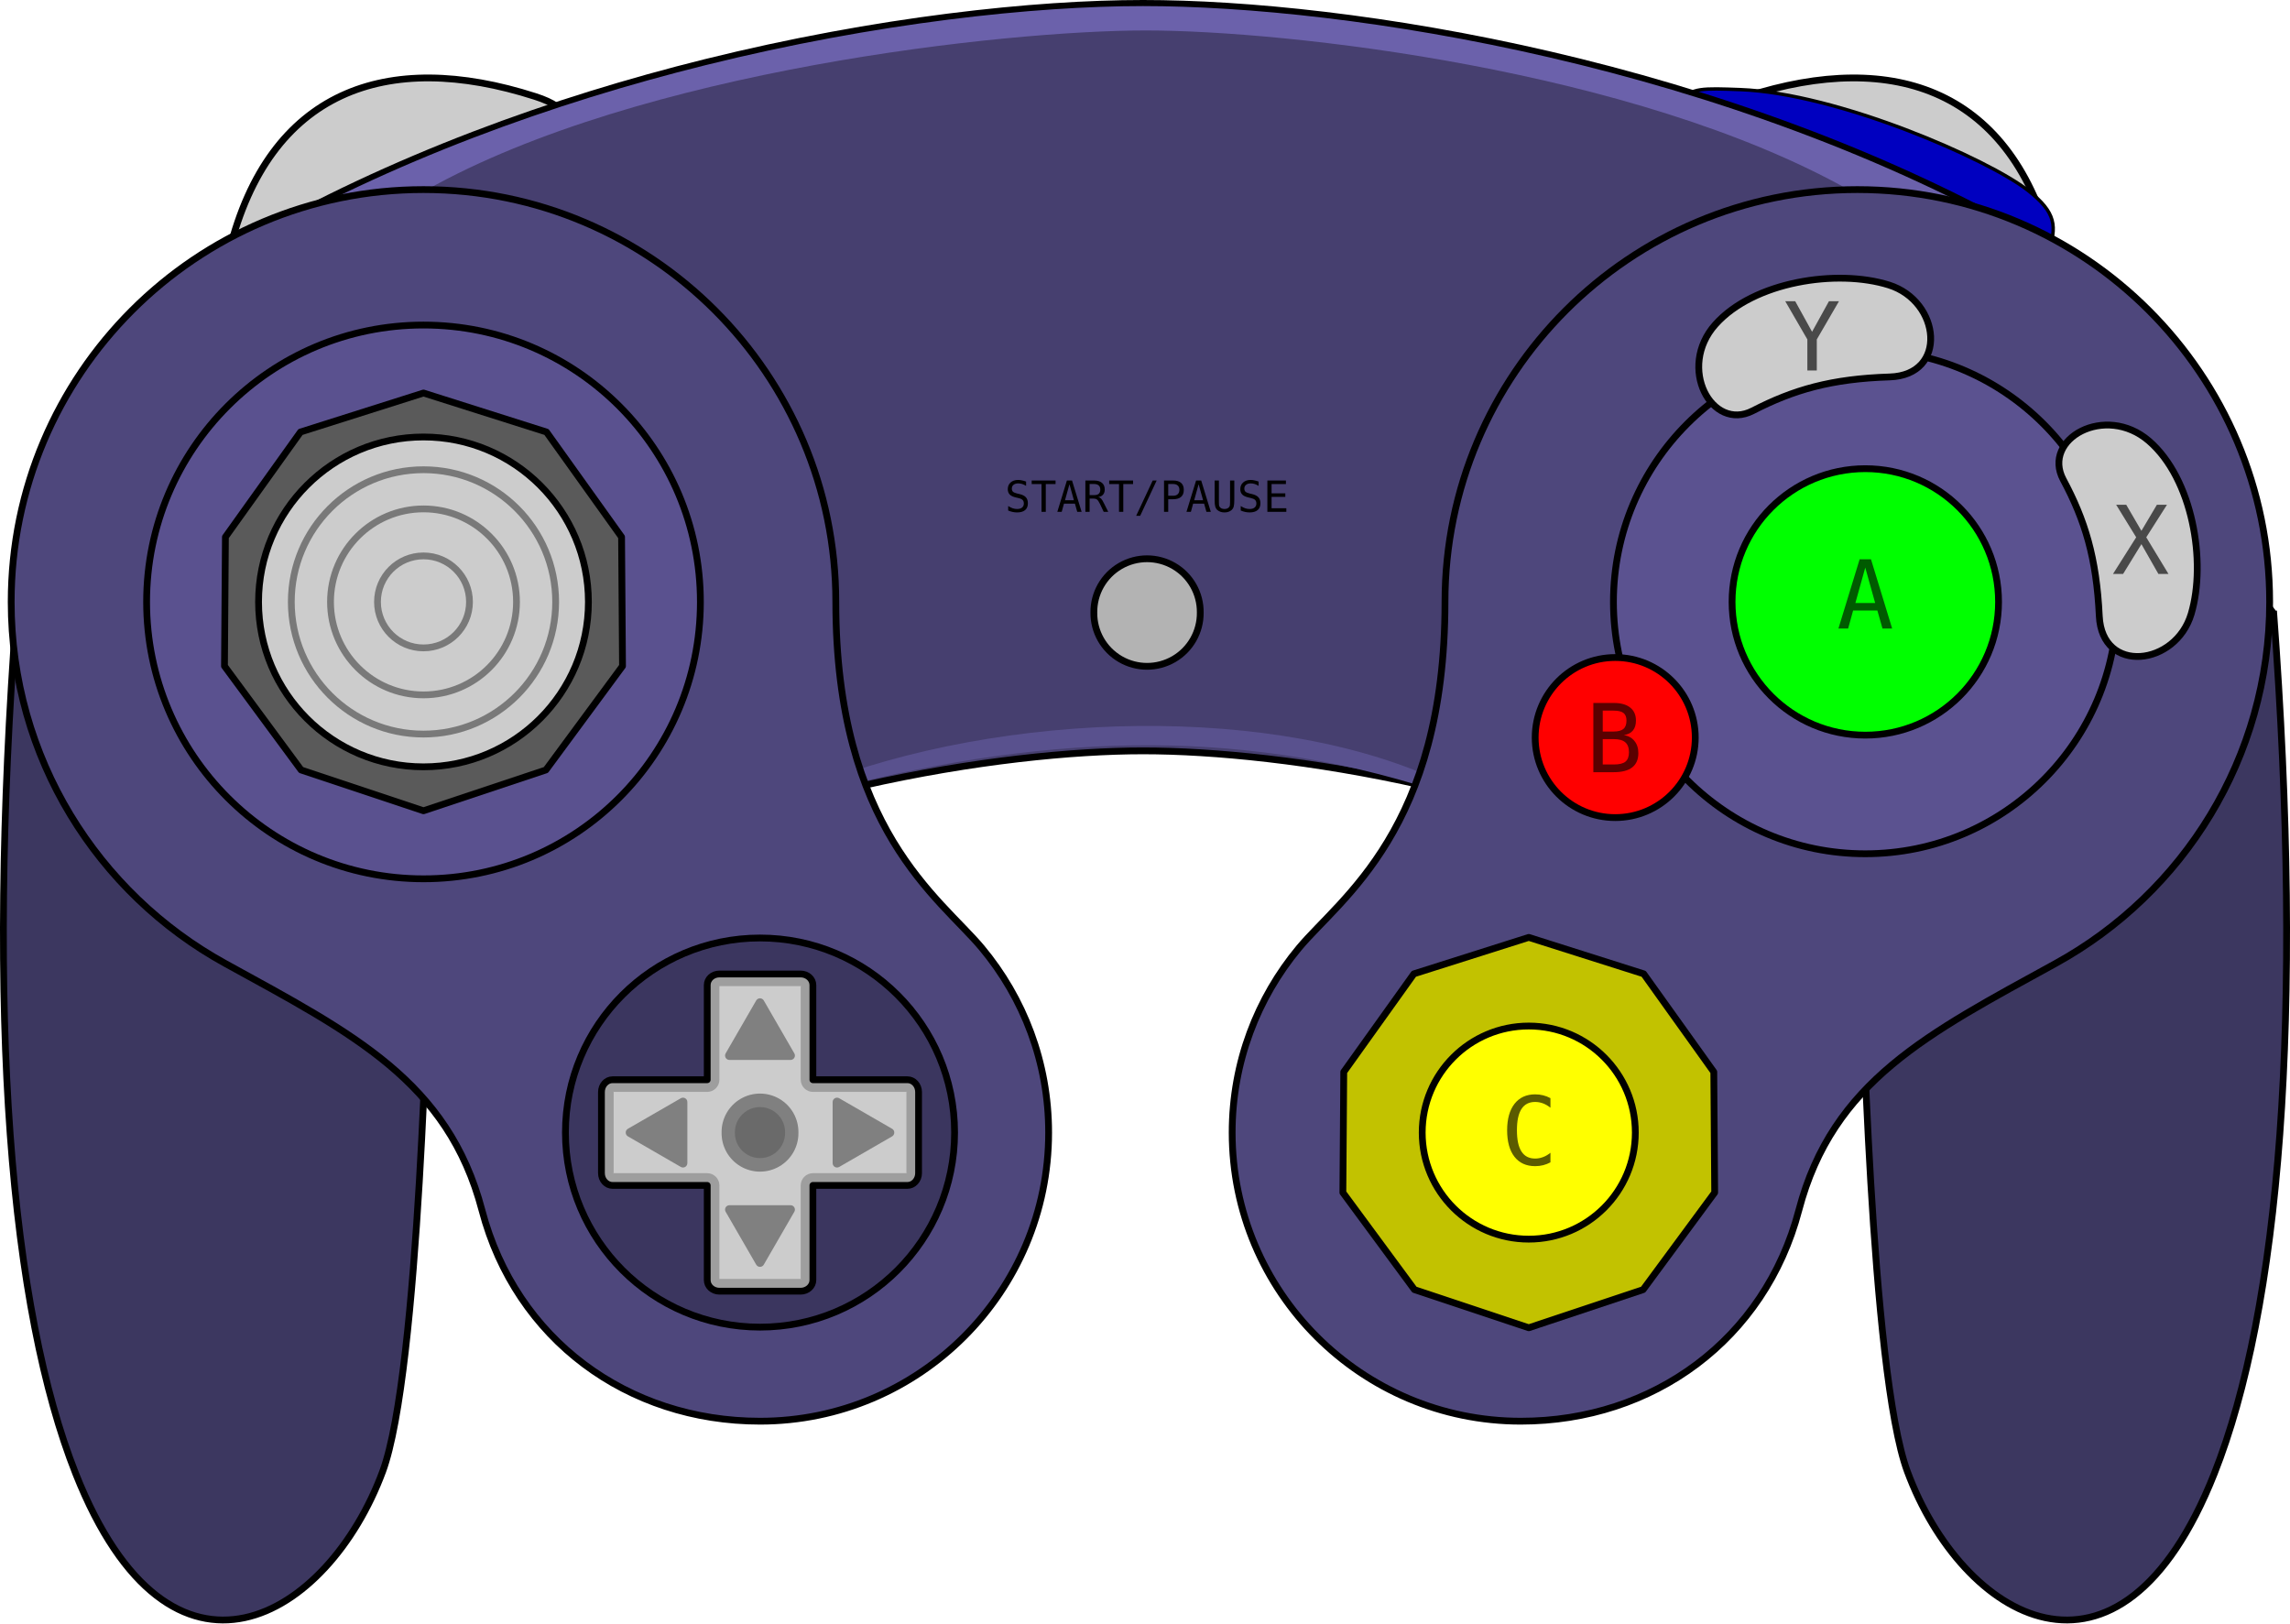
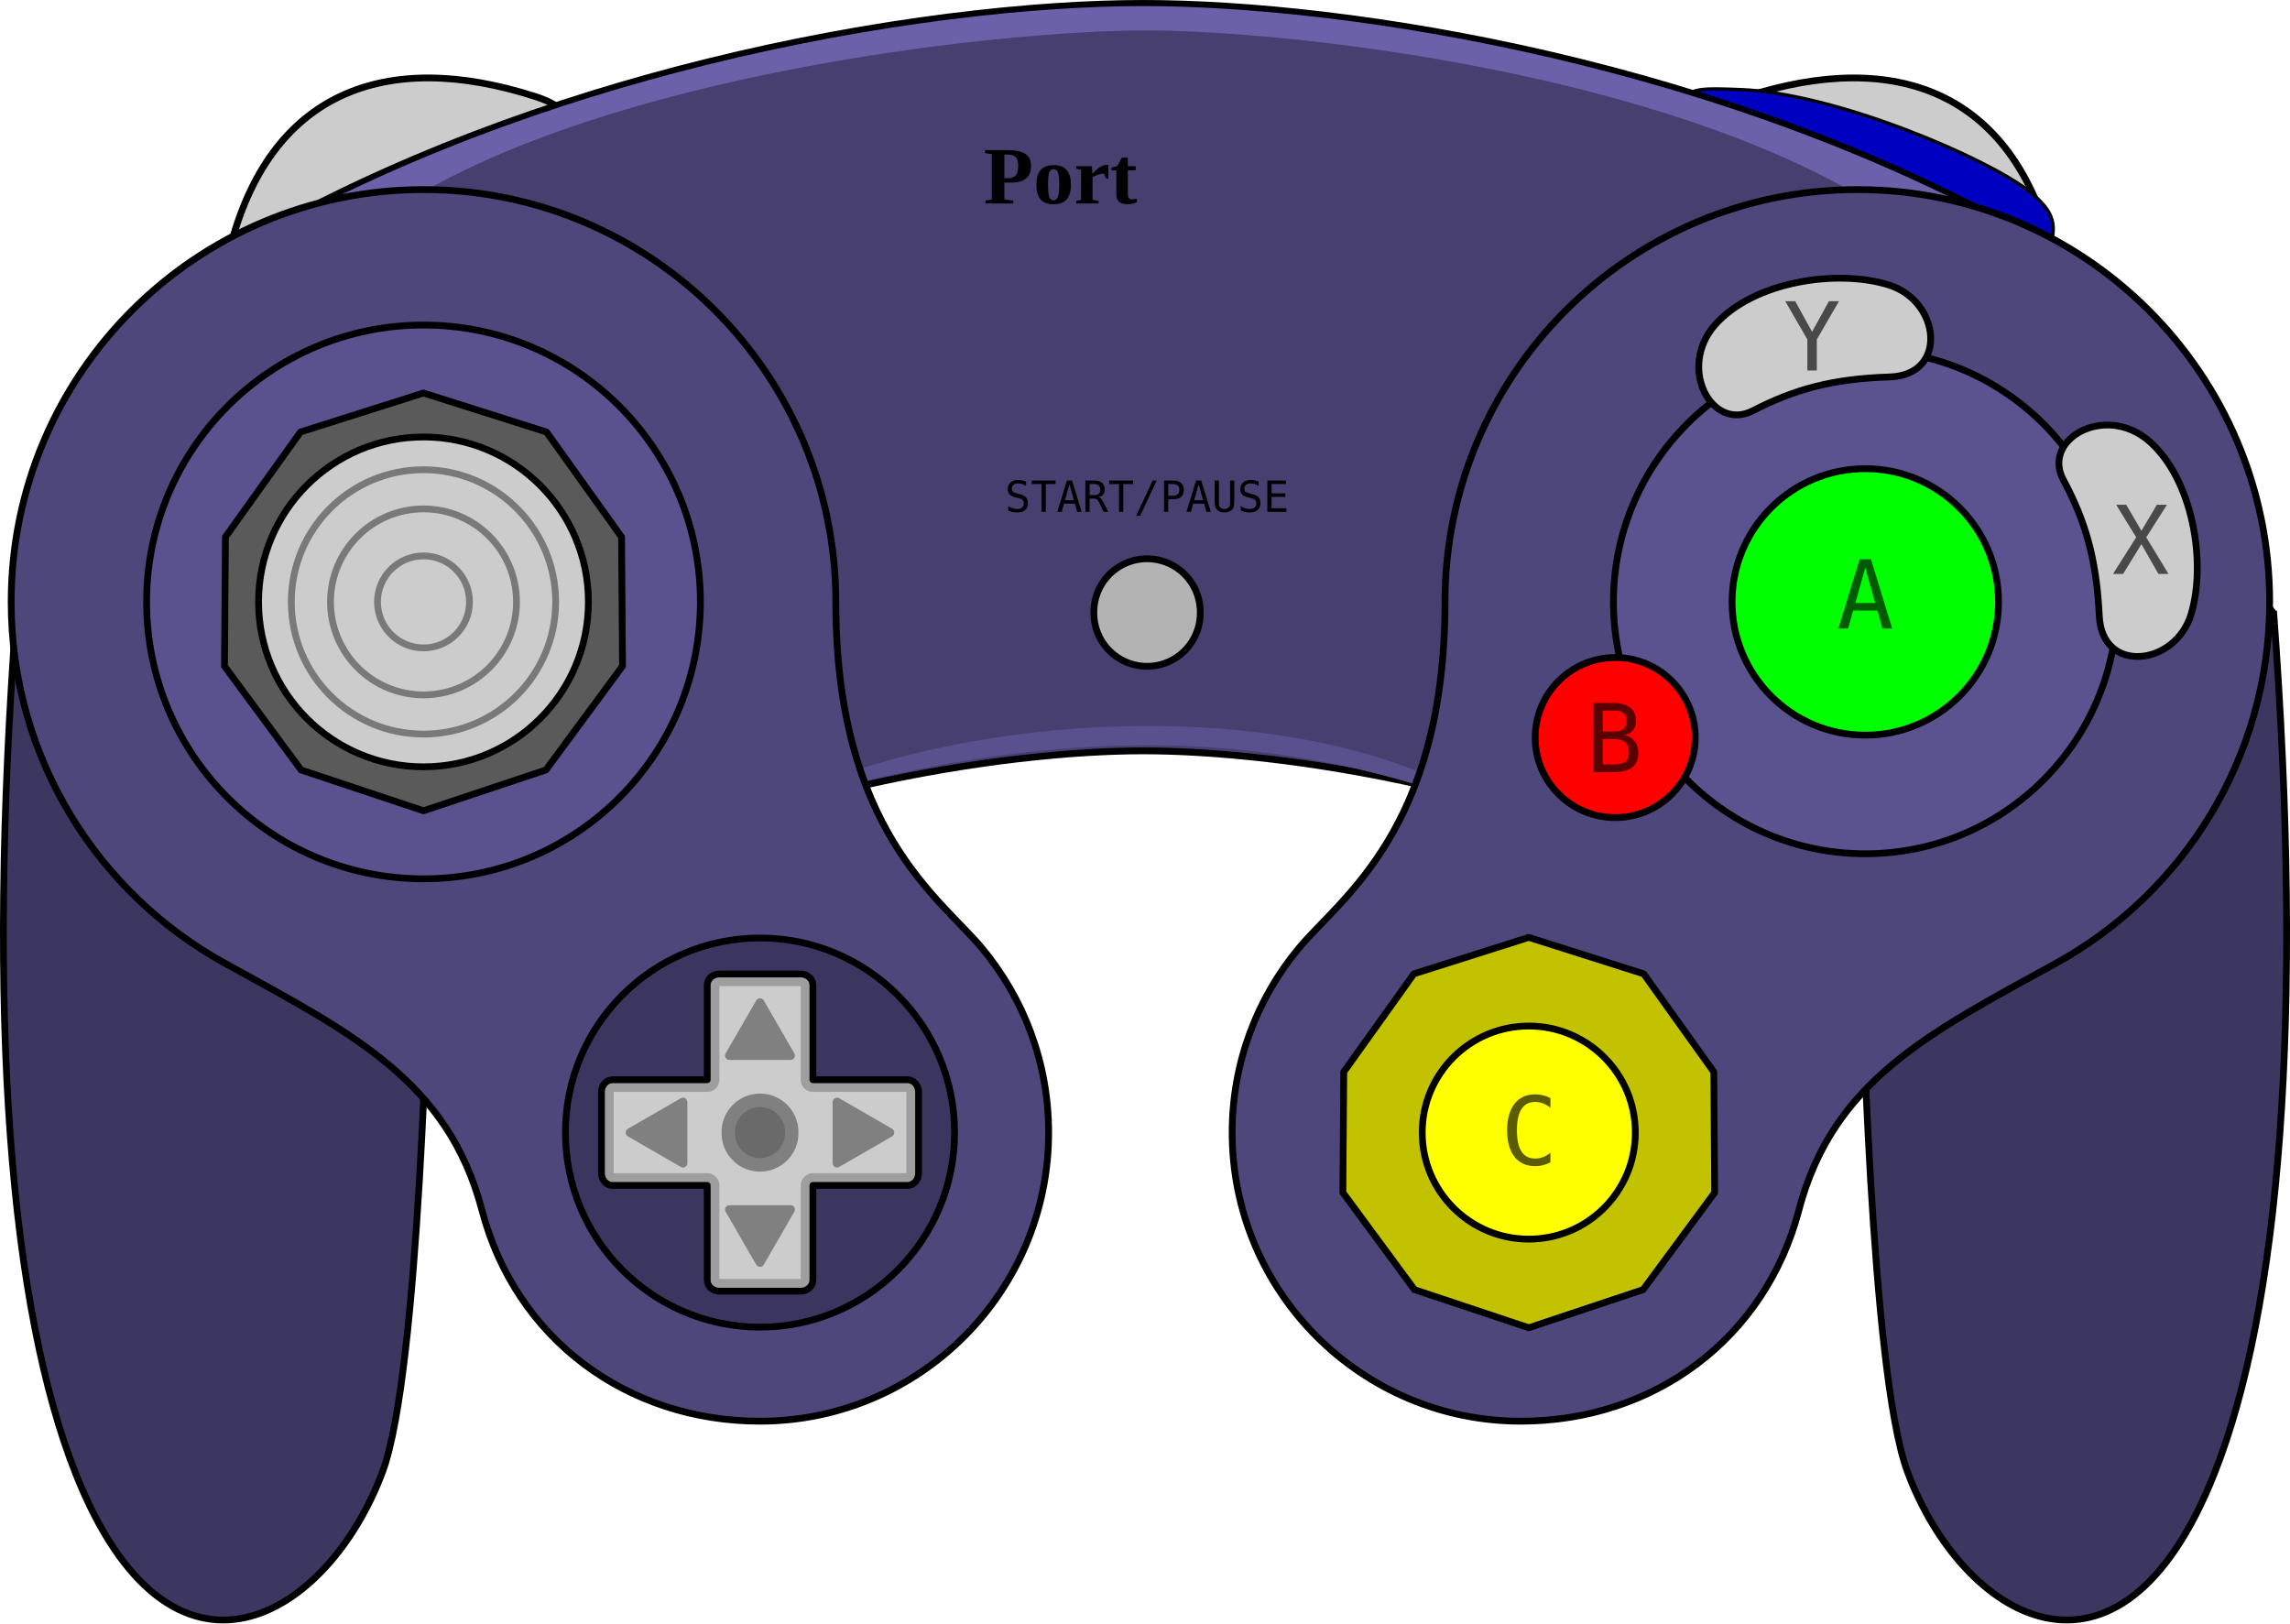
<svg xmlns="http://www.w3.org/2000/svg" id="svg2" height="478.66" width="675.18" version="1.0">
  <g id="layer1" transform="translate(-42.98 -252.93)">
    <path id="path2516" d="m713.31 433.03c9.05 120.63 1.73 205.97-17.48 254.42-28.1 70.91-74.46 42.55-90.47-0.61-10.95-29.52-13.27-146.57-13.87-155.01-0.61-8.44 122.43-98.2 121.82-98.8z" fill-rule="evenodd" stroke="#000" stroke-width="2" fill="#3c3760" />
-     <path id="path3209" d="m110.59 326.87c11.76-47.06 46.27-59.61 90.19-45.49 43.93 14.12-88.62 45.49-90.19 45.49z" fill-rule="evenodd" stroke="#000" stroke-width="2" fill="#ccc" />
-     <path id="path3273" d="m648.13 326.87c-11.76-47.06-46.27-59.61-90.19-45.49-43.93 14.12 88.62 45.49 90.19 45.49z" fill-rule="evenodd" stroke="#000" stroke-width="2" fill="#ccc" />
-     <path id="path3275" d="m539.08 282.8c2.06-4.06 6.22-3.84 16.99-3.45 28.5 1.05 73.21 20.49 85.05 29.89 7.85 6.22 8.68 10.4 5.48 18.62l-107.52-45.06z" fill-rule="evenodd" stroke="#000" fill="#0000c0" />
+     <path class="button l" id="path3209" d="m110.59 326.87c11.76-47.06 46.27-59.61 90.19-45.49 43.93 14.12-88.62 45.49-90.19 45.49z" fill-rule="evenodd" stroke="#000" stroke-width="2" fill="#ccc" />
+     <path class="button r" id="path3273" d="m648.13 326.87c-11.76-47.06-46.27-59.61-90.19-45.49-43.93 14.12 88.62 45.49 90.19 45.49z" fill-rule="evenodd" stroke="#000" stroke-width="2" fill="#ccc" />
+     <path class="button z" id="path3275" d="m539.08 282.8c2.06-4.06 6.22-3.84 16.99-3.45 28.5 1.05 73.21 20.49 85.05 29.89 7.85 6.22 8.68 10.4 5.48 18.62l-107.52-45.06z" fill-rule="evenodd" stroke="#000" fill="#0000c0" />
    <path id="path3211" d="m115.29 324.52l83.18 196.86c63.27-35.51 140.38-47.06 181.53-47.06s117.83 11.31 181.53 47.06l83.18-196.86c-92.89-53.63-204.71-70.59-264.71-70.59-31.84 0-78.46 4.88-128.99 17.42-44.68 11.09-92.42 28.17-135.72 53.17z" fill-rule="evenodd" stroke="#000" stroke-width="2" fill="#463f6f" />
    <path id="path3610" d="m283.12 486.95c65-17.44 123.36-20.24 183.06-0.92l3.21-1.92c-49.4-24.07-130.9-21.77-186.95 0.56l0.68 2.28z" fill-rule="evenodd" fill="#59518e" />
    <path id="path3319" d="m115.29 325.3l53.38-16.33c63.27-35.51 170.97-47.06 212.11-47.06 41.15 0 143.72 11.31 207.42 47.06l56.51 16.33c-92.89-53.62-204.71-70.58-264.71-70.58-31.84 0-78.46 4.87-128.99 17.42-44.68 11.09-92.42 28.17-135.72 53.16z" fill-rule="evenodd" fill="#6b61ab" />
    <path id="path3241" d="m47.83 433.03c-9.047 120.63-1.723 205.97 17.481 254.42 28.108 70.91 74.459 42.55 90.479-0.61 10.95-29.52 13.27-146.57 13.87-155.01s-122.43-98.2-121.83-98.8z" fill-rule="evenodd" stroke="#000" stroke-width="2" fill="#3c3760" />
    <path id="path3263" stroke-linejoin="round" d="m649.03 537.01c-37.62 20.68-65.67 34.69-75.69 72.78-10.01 38.1-42.93 62.18-81.97 62.18-46.97 0-85.1-38.12-85.1-85.1 0-20.7 7.41-39.67 19.7-54.43 12.3-14.76 43.05-34.93 43.05-102.04 0-67.1 54.46-121.57 121.57-121.57 67.1 0 121.57 54.47 121.57 121.57 0 45.93-25.51 85.94-63.13 106.61z" fill-rule="evenodd" stroke="#000" stroke-linecap="round" stroke-width="2" fill="#4e477c" />
    <path id="path3187" stroke-linejoin="round" d="m109.4 537.01c37.62 20.68 65.67 34.69 75.69 72.78 10.01 38.1 42.94 62.18 81.97 62.18 46.97 0 85.1-38.12 85.1-85.1 0-20.7-7.4-39.67-19.7-54.43s-43.05-34.93-43.05-102.04c0-67.1-54.46-121.57-121.57-121.57-67.1 0-121.56 54.47-121.56 121.57-0.005 45.93 25.506 85.94 63.12 106.61z" fill-rule="evenodd" stroke="#000" stroke-linecap="round" stroke-width="2" fill="#4e477c" />
    <path id="path3191" stroke-linejoin="round" d="m281.57 436.68a121.57 121.57 0 1 1 -243.14 0 121.57 121.57 0 1 1 243.14 0z" fill-rule="evenodd" transform="matrix(.67154 0 0 .67154 60.397 137.16)" stroke="#000" stroke-linecap="round" stroke-width="2.978" fill="#5a518f" />
    <path id="path3193" stroke-linejoin="round" d="m359.22 586.09a85.098 85.098 0 1 1 -170.2 0 85.098 85.098 0 1 1 170.2 0z" fill-rule="evenodd" transform="matrix(.67414 0 0 .67414 82.264 191.76)" stroke="#000" stroke-linecap="round" stroke-width="2.967" fill="#3b365f" />
    <path id="path3199" stroke-linejoin="round" d="m281.57 436.68a121.57 121.57 0 1 1 -243.14 0 121.57 121.57 0 1 1 243.14 0z" fill-rule="evenodd" transform="matrix(-.61081 0 0 .61081 690.67 163.68)" stroke="#000" stroke-linecap="round" stroke-width="3.274" fill="#5b5290" />
-     <path id="path3203" stroke-linejoin="round" d="m281.57 436.68a121.57 121.57 0 1 1 -243.14 0 121.57 121.57 0 1 1 243.14 0z" fill-rule="evenodd" transform="matrix(-.32315 0 0 .32315 644.65 289.29)" stroke="#000" stroke-linecap="round" stroke-width="6.189" fill="#0f0" />
-     <path id="path3205" stroke-linejoin="round" d="m281.57 436.68a121.57 121.57 0 1 1 -243.14 0 121.57 121.57 0 1 1 243.14 0z" fill-rule="evenodd" transform="matrix(-.19412 0 0 .19412 550.27 385.63)" stroke="#000" stroke-linecap="round" stroke-width="10.303" fill="#f00" />
-     <path id="path3207" stroke-linejoin="round" d="m383.53 410.01a16.471 16.471 0 1 1 -32.94 0 16.471 16.471 0 1 1 32.94 0z" fill-rule="evenodd" transform="matrix(.95238 0 0 .95238 31.597 43.054)" stroke="#000" stroke-linecap="round" stroke-width="2.1" fill="#b3b3b3" />
-     <path id="path3232" stroke-linejoin="round" d="m600.14 364.07c17.22-0.55 15.04-22.31-0.24-27.11-15.27-4.79-39.84-1.05-51.17 11.65-11.32 12.7-1.04 31.65 11.02 25.44s23.17-9.43 40.39-9.98z" fill-rule="evenodd" stroke="#000" stroke-linecap="round" stroke-width="2" fill="#ccc" />
+     <path class="button a" id="path3203" stroke-linejoin="round" d="m281.57 436.68a121.57 121.57 0 1 1 -243.14 0 121.57 121.57 0 1 1 243.14 0z" fill-rule="evenodd" transform="matrix(-.32315 0 0 .32315 644.65 289.29)" stroke="#000" stroke-linecap="round" stroke-width="6.189" fill="#0f0" />
+     <path class="button b" id="path3205" stroke-linejoin="round" d="m281.57 436.68a121.57 121.57 0 1 1 -243.14 0 121.57 121.57 0 1 1 243.14 0z" fill-rule="evenodd" transform="matrix(-.19412 0 0 .19412 550.27 385.63)" stroke="#000" stroke-linecap="round" stroke-width="10.303" fill="#f00" />
+     <path class="button start" id="path3207" stroke-linejoin="round" d="m383.53 410.01a16.471 16.471 0 1 1 -32.94 0 16.471 16.471 0 1 1 32.94 0z" fill-rule="evenodd" transform="matrix(.95238 0 0 .95238 31.597 43.054)" stroke="#000" stroke-linecap="round" stroke-width="2.1" fill="#b3b3b3" />
+     <path class="button y" id="path3232" stroke-linejoin="round" d="m600.14 364.07c17.22-0.55 15.04-22.31-0.24-27.11-15.27-4.79-39.84-1.05-51.17 11.65-11.32 12.7-1.04 31.65 11.02 25.44s23.17-9.43 40.39-9.98z" fill-rule="evenodd" stroke="#000" stroke-linecap="round" stroke-width="2" fill="#ccc" />
    <path id="path3243" stroke-linejoin="round" stroke="#000" stroke-linecap="round" stroke-width="3.223" fill="#5a5a5a" d="m262.44 428.69l-18.52 58.46-49.87 35.68-61.33 0.45-49.343-36.41-19.38-58.18 19.38-58.18 49.343-36.41 61.33 0.45 49.87 35.68 18.52 58.46z" fill-rule="evenodd" transform="matrix(0 -.62071 .62035 0 -98.095 531.71)" />
    <path id="path3245" stroke-linejoin="round" stroke="#000" stroke-linecap="round" stroke-width="3.45" fill="#c2c200" d="m262.44 428.69l-18.52 58.46-49.87 35.68-61.33 0.45-49.343-36.41-19.38-58.18 19.38-58.18 49.343-36.41 61.33 0.45 49.87 35.68 18.52 58.46z" fill-rule="evenodd" transform="matrix(0 -.58001 .57947 0 245.31 681.54)" />
-     <path id="path3247" stroke-linejoin="round" d="m359.22 586.09a85.098 85.098 0 1 1 -170.2 0 85.098 85.098 0 1 1 170.2 0z" fill-rule="evenodd" transform="matrix(-.36918 0 0 .36918 594.92 370.5)" stroke="#000" stroke-linecap="round" stroke-width="5.417" fill="#ff0" />
-     <path id="path3258" stroke-linejoin="round" d="m281.57 436.68a121.57 121.57 0 1 1 -243.14 0 121.57 121.57 0 1 1 243.14 0z" fill-rule="evenodd" transform="matrix(.4 0 0 .4 103.84 255.73)" stroke="#000" stroke-linecap="round" stroke-width="5" fill="#ccc" />
-     <path id="path3295" stroke-linejoin="round" d="m281.57 436.68a121.57 121.57 0 1 1 -243.14 0 121.57 121.57 0 1 1 243.14 0z" transform="matrix(.32056 0 0 .32056 116.55 290.42)" stroke="#797979" stroke-linecap="round" stroke-width="6.239" fill="none" />
-     <path id="path3297" stroke-linejoin="round" d="m281.57 436.68a121.57 121.57 0 1 1 -243.14 0 121.57 121.57 0 1 1 243.14 0z" transform="matrix(.22554 0 0 .22554 131.76 331.91)" stroke="#797979" stroke-linecap="round" stroke-width="8.868" fill="none" />
-     <path id="path3301" stroke-linejoin="round" d="m281.57 436.68a121.57 121.57 0 1 1 -243.14 0 121.57 121.57 0 1 1 243.14 0z" transform="matrix(.11157 0 0 .11157 149.99 381.68)" stroke="#797979" stroke-linecap="round" stroke-width="17.925" fill="none" />
+     <path class="stick c" id="path3247" stroke-linejoin="round" d="m359.22 586.09a85.098 85.098 0 1 1 -170.2 0 85.098 85.098 0 1 1 170.2 0z" fill-rule="evenodd" transform="matrix(-.36918 0 0 .36918 594.92 370.5)" stroke="#000" stroke-linecap="round" stroke-width="5.417" fill="#ff0" />
+     <path class="stick l" id="path3258" stroke-linejoin="round" d="m281.57 436.68a121.57 121.57 0 1 1 -243.14 0 121.57 121.57 0 1 1 243.14 0z" fill-rule="evenodd" transform="matrix(.4 0 0 .4 103.84 255.73)" stroke="#000" stroke-linecap="round" stroke-width="5" fill="#ccc" />
+     <path class="stick l" id="path3295" stroke-linejoin="round" d="m281.57 436.68a121.57 121.57 0 1 1 -243.14 0 121.57 121.57 0 1 1 243.14 0z" transform="matrix(.32056 0 0 .32056 116.55 290.42)" stroke="#797979" stroke-linecap="round" stroke-width="6.239" fill="none" />
+     <path class="stick l" id="path3297" stroke-linejoin="round" d="m281.57 436.68a121.57 121.57 0 1 1 -243.14 0 121.57 121.57 0 1 1 243.14 0z" transform="matrix(.22554 0 0 .22554 131.76 331.91)" stroke="#797979" stroke-linecap="round" stroke-width="8.868" fill="none" />
+     <path class="stick l" id="path3301" stroke-linejoin="round" d="m281.57 436.68a121.57 121.57 0 1 1 -243.14 0 121.57 121.57 0 1 1 243.14 0z" transform="matrix(.11157 0 0 .11157 149.99 381.68)" stroke="#797979" stroke-linecap="round" stroke-width="17.925" fill="none" />
    <path id="text3303" fill-opacity=".641" d="m592.93 420.28l-2.91 10.44h5.83l-2.92-10.44m-1.66-2.44h3.35l6.24 20.41h-2.85l-1.51-5.31h-7.15l-1.47 5.31h-2.86l6.25-20.41" />
    <path id="text3307" fill-opacity=".641" d="m515.53 470.86v7.48h3.27c1.6 0 2.75-0.28 3.43-0.84s1.03-1.49 1.03-2.77c0-1.33-0.36-2.31-1.08-2.93-0.72-0.63-1.85-0.94-3.38-0.94h-3.27m0-8.4v6.16h3.21c1.33 0 2.3-0.26 2.89-0.77 0.6-0.51 0.9-1.33 0.9-2.47 0-1.03-0.3-1.78-0.89-2.23-0.58-0.46-1.55-0.69-2.9-0.69h-3.21m-2.77-2.26h6.04c2.09 0 3.69 0.45 4.82 1.35 1.14 0.9 1.7 2.18 1.7 3.83 0 1.25-0.3 2.23-0.9 2.95-0.59 0.72-1.49 1.17-2.68 1.35 1.34 0.2 2.39 0.78 3.14 1.73 0.77 0.94 1.15 2.13 1.15 3.59 0 1.85-0.61 3.25-1.82 4.2-1.21 0.94-3.01 1.41-5.41 1.41h-6.04v-20.41" />
    <path id="text3311" fill-opacity=".641" d="m569.34 341.75h2.94l4.97 9.01 4.97-9.01h2.96l-6.54 11.26v9.16h-2.78v-9.16l-6.52-11.26" />
-     <path id="path3237" stroke-linejoin="round" d="m661.93 434.59c0.82 17.22 22.54 14.69 27.1-0.66 4.55-15.35 0.42-39.86-12.45-50.98-12.88-11.12-31.67-0.55-25.27 11.41s9.8 23.02 10.62 40.23z" fill-rule="evenodd" stroke="#000" stroke-linecap="round" stroke-width="2" fill="#ccc" />
+     <path class="button x" id="path3237" stroke-linejoin="round" d="m661.93 434.59c0.82 17.22 22.54 14.69 27.1-0.66 4.55-15.35 0.42-39.86-12.45-50.98-12.88-11.12-31.67-0.55-25.27 11.41s9.8 23.02 10.62 40.23z" fill-rule="evenodd" stroke="#000" stroke-linecap="round" stroke-width="2" fill="#ccc" />
    <path id="text3315" fill-opacity=".641" d="m666.9 401.75h2.97l4.48 7.7 4.57-7.7h2.97l-6.11 9.6 6.55 10.81h-2.97l-5.01-8.79-5.4 8.79h-2.98l6.84-10.81-5.91-9.6" />
    <path id="rect3249" stroke-linejoin="round" d="m255.09 540.11c-2 0-3.59 1.46-3.59 3.28v27.9h-27.91c-1.82 0-3.28 1.62-3.28 3.63v23.91c0 2 1.46 3.62 3.28 3.62h27.91v27.91c0 1.81 1.59 3.28 3.59 3.28h23.94c2 0 3.62-1.47 3.62-3.28v-27.91h27.88c1.81 0 3.28-1.62 3.28-3.62v-23.91c0-2.01-1.47-3.63-3.28-3.63h-27.88v-27.9c0-1.82-1.62-3.28-3.62-3.28h-23.94z" fill-rule="evenodd" stroke="#000" stroke-linecap="round" stroke-width="2" fill="#9e9e9e" />
    <path id="path4071" d="m279.06 543.38c0 0.33 0.22 0.31-0.03 0.31h-23.94v27.59c0 1.98-1.61 3.59-3.59 3.6h-27.91c0.33 0 0.32-0.22 0.32 0.03v23.9c0 0.25 0.01 0.03-0.32 0.03h27.91c1.98 0.01 3.59 1.62 3.59 3.6v27.59h23.94c0.25 0 0.03-0.02 0.03 0.31v-27.9c0.01-1.98 1.62-3.59 3.6-3.6h27.87c-0.33 0-0.31 0.22-0.31-0.03v-23.9c0-0.25-0.02-0.03 0.31-0.03h-27.87c-1.98-0.01-3.59-1.62-3.6-3.6v-27.9z" fill-rule="evenodd" fill="#ccc" />
    <path id="path3254" d="m281.19 588.16a15.812 15.812 0 1 1 -31.62 0 15.812 15.812 0 1 1 31.62 0z" fill-rule="evenodd" transform="matrix(.71642 0 0 .71642 76.937 165.51)" fill="#808080" />
-     <path id="path2449" d="m266.99 547.28c-0.44 0.02-0.83 0.27-1.05 0.64l-9.01 15.6c-0.23 0.4-0.23 0.89 0 1.29s0.66 0.65 1.12 0.65h18.02c0.46 0 0.88-0.25 1.11-0.65s0.23-0.89 0-1.29l-9.01-15.6c-0.24-0.42-0.7-0.66-1.18-0.64z" fill-rule="evenodd" fill="#808080" />
-     <path id="path2452" d="m266.99 626.46c-0.44-0.02-0.83-0.26-1.05-0.64l-9.01-15.6c-0.23-0.4-0.23-0.89 0-1.29s0.66-0.64 1.12-0.64h18.02c0.46 0 0.88 0.24 1.11 0.64s0.23 0.89 0 1.29l-9.01 15.6c-0.24 0.42-0.7 0.67-1.18 0.64z" fill-rule="evenodd" fill="#808080" />
-     <path id="path3230" d="m306.65 586.8c-0.02-0.43-0.26-0.83-0.64-1.05l-15.6-9c-0.4-0.23-0.89-0.23-1.29 0s-0.65 0.65-0.65 1.11v18.02c0 0.46 0.25 0.89 0.65 1.12s0.89 0.23 1.29 0l15.6-9.01c0.42-0.25 0.66-0.7 0.64-1.19z" fill-rule="evenodd" fill="#808080" />
-     <path id="path3233" d="m227.47 586.8c0.02-0.43 0.26-0.83 0.64-1.05l15.6-9c0.4-0.23 0.89-0.23 1.29 0s0.64 0.65 0.64 1.11v18.02c0 0.46-0.24 0.89-0.64 1.12s-0.89 0.23-1.29 0l-15.6-9.01c-0.42-0.25-0.67-0.7-0.64-1.19z" fill-rule="evenodd" fill="#808080" />
+     <path class="button up" id="path2449" d="m266.99 547.28c-0.44 0.02-0.83 0.27-1.05 0.64l-9.01 15.6c-0.23 0.4-0.23 0.89 0 1.29s0.66 0.65 1.12 0.65h18.02c0.46 0 0.88-0.25 1.11-0.65s0.23-0.89 0-1.29l-9.01-15.6c-0.24-0.42-0.7-0.66-1.18-0.64z" fill-rule="evenodd" fill="#808080" />
+     <path class="button down" id="path2452" d="m266.99 626.46c-0.44-0.02-0.83-0.26-1.05-0.64l-9.01-15.6c-0.23-0.4-0.23-0.89 0-1.29s0.66-0.64 1.12-0.64h18.02c0.46 0 0.88 0.24 1.11 0.64s0.23 0.89 0 1.29l-9.01 15.6c-0.24 0.42-0.7 0.67-1.18 0.64z" fill-rule="evenodd" fill="#808080" />
+     <path class="button right" id="path3230" d="m306.65 586.8c-0.02-0.43-0.26-0.83-0.64-1.05l-15.6-9c-0.4-0.23-0.89-0.23-1.29 0s-0.65 0.65-0.65 1.11v18.02c0 0.46 0.25 0.89 0.65 1.12s0.89 0.23 1.29 0l15.6-9.01c0.42-0.25 0.66-0.7 0.64-1.19z" fill-rule="evenodd" fill="#808080" />
+     <path class="button left" id="path3233" d="m227.47 586.8c0.02-0.43 0.26-0.83 0.64-1.05l15.6-9c0.4-0.23 0.89-0.23 1.29 0s0.64 0.65 0.64 1.11v18.02c0 0.46-0.24 0.89-0.64 1.12s-0.89 0.23-1.29 0l-15.6-9.01c-0.42-0.25-0.67-0.7-0.64-1.19z" fill-rule="evenodd" fill="#808080" />
    <path id="text4027" d="m345.51 394.92v1.27c-0.38-0.24-0.76-0.42-1.14-0.55-0.38-0.12-0.77-0.18-1.15-0.18-0.59 0-1.06 0.13-1.4 0.41-0.34 0.27-0.51 0.64-0.51 1.11 0 0.41 0.11 0.72 0.33 0.93 0.23 0.21 0.65 0.39 1.26 0.54l0.66 0.15c0.86 0.2 1.49 0.52 1.89 0.95 0.39 0.43 0.59 1.02 0.59 1.77 0 0.88-0.27 1.55-0.81 2.01-0.55 0.46-1.34 0.69-2.38 0.69-0.43 0-0.87-0.05-1.3-0.14-0.44-0.09-0.88-0.23-1.32-0.42v-1.33c0.47 0.3 0.92 0.53 1.34 0.67 0.43 0.14 0.85 0.21 1.28 0.21 0.63 0 1.12-0.14 1.47-0.43 0.35-0.28 0.53-0.68 0.53-1.18 0-0.46-0.12-0.82-0.37-1.06-0.24-0.24-0.65-0.43-1.25-0.56l-0.67-0.16c-0.86-0.19-1.48-0.48-1.87-0.87-0.38-0.4-0.58-0.92-0.58-1.58 0-0.83 0.28-1.49 0.83-1.98 0.56-0.5 1.3-0.75 2.21-0.75 0.36 0 0.73 0.04 1.12 0.13 0.39 0.07 0.81 0.19 1.24 0.35m1.65-0.31h7.04v1.05h-2.88v8.18h-1.26v-8.18h-2.9v-1.05m11.14 1.1l-1.32 4.72h2.63l-1.31-4.72m-0.76-1.1h1.52l2.82 9.23h-1.29l-0.68-2.41h-3.23l-0.67 2.41h-1.29l2.82-9.23m9.26 4.87c0.33 0.08 0.6 0.24 0.83 0.47 0.22 0.23 0.51 0.68 0.84 1.37l1.26 2.52h-1.34l-1.1-2.33c-0.32-0.66-0.61-1.09-0.86-1.28s-0.58-0.29-0.99-0.29h-1.2v3.9h-1.25v-9.23h2.57c1.02 0 1.79 0.23 2.33 0.69 0.54 0.45 0.81 1.11 0.81 1.98 0 0.61-0.16 1.11-0.5 1.5-0.33 0.38-0.79 0.61-1.4 0.7m-2.56-3.84v3.27h1.37c0.6 0 1.04-0.13 1.34-0.4 0.29-0.27 0.44-0.68 0.44-1.23 0-0.53-0.16-0.94-0.47-1.22s-0.77-0.42-1.36-0.42h-1.32m5.77-1.03h7.05v1.05h-2.89v8.18h-1.26v-8.18h-2.9v-1.05m12.83 0h1.17l-4.86 10.4h-1.18l4.87-10.4m4.58 1.03v3.46h1.45c0.58 0 1.03-0.15 1.35-0.45 0.32-0.31 0.49-0.74 0.49-1.28 0-0.55-0.16-0.98-0.48-1.28-0.33-0.3-0.78-0.45-1.36-0.45h-1.45m-1.24-1.03h2.69c1.03 0 1.81 0.23 2.34 0.7 0.54 0.47 0.8 1.15 0.8 2.06s-0.26 1.6-0.8 2.06c-0.52 0.47-1.3 0.7-2.34 0.7h-1.45v3.71h-1.24v-9.23m10.2 1.1l-1.31 4.72h2.63l-1.32-4.72m-0.75-1.1h1.51l2.83 9.23h-1.29l-0.68-2.41h-3.24l-0.66 2.41h-1.3l2.83-9.23m5.47 5.69v-5.69h1.26v6.26c0 0.45 0.01 0.77 0.03 0.96 0.03 0.19 0.07 0.34 0.13 0.44 0.14 0.24 0.32 0.43 0.57 0.55s0.56 0.19 0.91 0.19c0.36 0 0.66-0.07 0.91-0.19s0.44-0.31 0.57-0.55c0.07-0.1 0.11-0.25 0.13-0.44 0.03-0.19 0.04-0.51 0.04-0.95v-6.27h1.25v5.69c0 0.94-0.06 1.61-0.18 2.01-0.11 0.4-0.32 0.73-0.6 0.99-0.28 0.24-0.59 0.42-0.94 0.54s-0.74 0.18-1.18 0.18c-0.43 0-0.82-0.06-1.17-0.18s-0.67-0.3-0.94-0.54c-0.29-0.26-0.49-0.59-0.61-0.99-0.12-0.41-0.18-1.08-0.18-2.01m12.97-5.38v1.27c-0.38-0.24-0.76-0.42-1.15-0.55-0.38-0.12-0.76-0.18-1.15-0.18-0.59 0-1.05 0.13-1.39 0.41-0.35 0.27-0.52 0.64-0.52 1.11 0 0.41 0.11 0.72 0.34 0.93 0.22 0.21 0.64 0.39 1.26 0.54l0.65 0.15c0.87 0.2 1.5 0.52 1.89 0.95 0.4 0.43 0.6 1.02 0.6 1.77 0 0.88-0.27 1.55-0.82 2.01-0.54 0.46-1.33 0.69-2.37 0.69-0.43 0-0.87-0.05-1.31-0.14-0.43-0.09-0.87-0.23-1.31-0.42v-1.33c0.47 0.3 0.92 0.53 1.34 0.67s0.85 0.21 1.28 0.21c0.63 0 1.12-0.14 1.47-0.43 0.35-0.28 0.53-0.68 0.53-1.18 0-0.46-0.13-0.82-0.37-1.06s-0.66-0.43-1.25-0.56l-0.67-0.16c-0.86-0.19-1.48-0.48-1.87-0.87-0.39-0.4-0.58-0.92-0.58-1.58 0-0.83 0.28-1.49 0.83-1.98 0.55-0.5 1.29-0.75 2.21-0.75 0.36 0 0.73 0.04 1.12 0.13 0.39 0.07 0.8 0.19 1.24 0.35m2.58-0.31h5.47v1.05h-4.23v2.73h4.05v1.05h-4.05v3.35h4.35v1.05h-5.59v-9.23" />
-     <path id="text4053" fill-opacity=".641" d="m500.11 595.65c-0.7 0.38-1.42 0.65-2.16 0.84s-1.52 0.28-2.35 0.28c-2.62 0-4.65-0.92-6.1-2.77-1.44-1.85-2.16-4.45-2.16-7.81 0-3.33 0.73-5.93 2.17-7.79 1.46-1.87 3.49-2.8 6.09-2.8 0.83 0 1.61 0.09 2.35 0.28 0.74 0.18 1.46 0.46 2.16 0.84v2.83c-0.67-0.56-1.4-0.98-2.17-1.28-0.78-0.29-1.56-0.43-2.34-0.43-1.8 0-3.14 0.69-4.03 2.08-0.9 1.38-1.34 3.47-1.34 6.27 0 2.79 0.44 4.88 1.34 6.26 0.89 1.39 2.23 2.08 4.03 2.08 0.8 0 1.58-0.15 2.35-0.44s1.49-0.71 2.16-1.27v2.83" />
+     <path class="stick c" id="text4053" fill-opacity=".641" d="m500.11 595.65c-0.7 0.38-1.42 0.65-2.16 0.84s-1.52 0.28-2.35 0.28c-2.62 0-4.65-0.92-6.1-2.77-1.44-1.85-2.16-4.45-2.16-7.81 0-3.33 0.73-5.93 2.17-7.79 1.46-1.87 3.49-2.8 6.09-2.8 0.83 0 1.61 0.09 2.35 0.28 0.74 0.18 1.46 0.46 2.16 0.84v2.83c-0.67-0.56-1.4-0.98-2.17-1.28-0.78-0.29-1.56-0.43-2.34-0.43-1.8 0-3.14 0.69-4.03 2.08-0.9 1.38-1.34 3.47-1.34 6.27 0 2.79 0.44 4.88 1.34 6.26 0.89 1.39 2.23 2.08 4.03 2.08 0.8 0 1.58-0.15 2.35-0.44s1.49-0.71 2.16-1.27v2.83" />
    <path id="path4073" d="m281.19 588.16a15.812 15.812 0 1 1 -31.62 0 15.812 15.812 0 1 1 31.62 0z" fill-rule="evenodd" transform="matrix(.4684 0 0 .4684 142.75 311.38)" fill="#6a6a6a" />
  </g>
+   <text y="60" x="290" fill="black" style="font-size: 2em; font-weight: 900;" class="port">Port <tspan class="port num" />
+   </text>
</svg>
